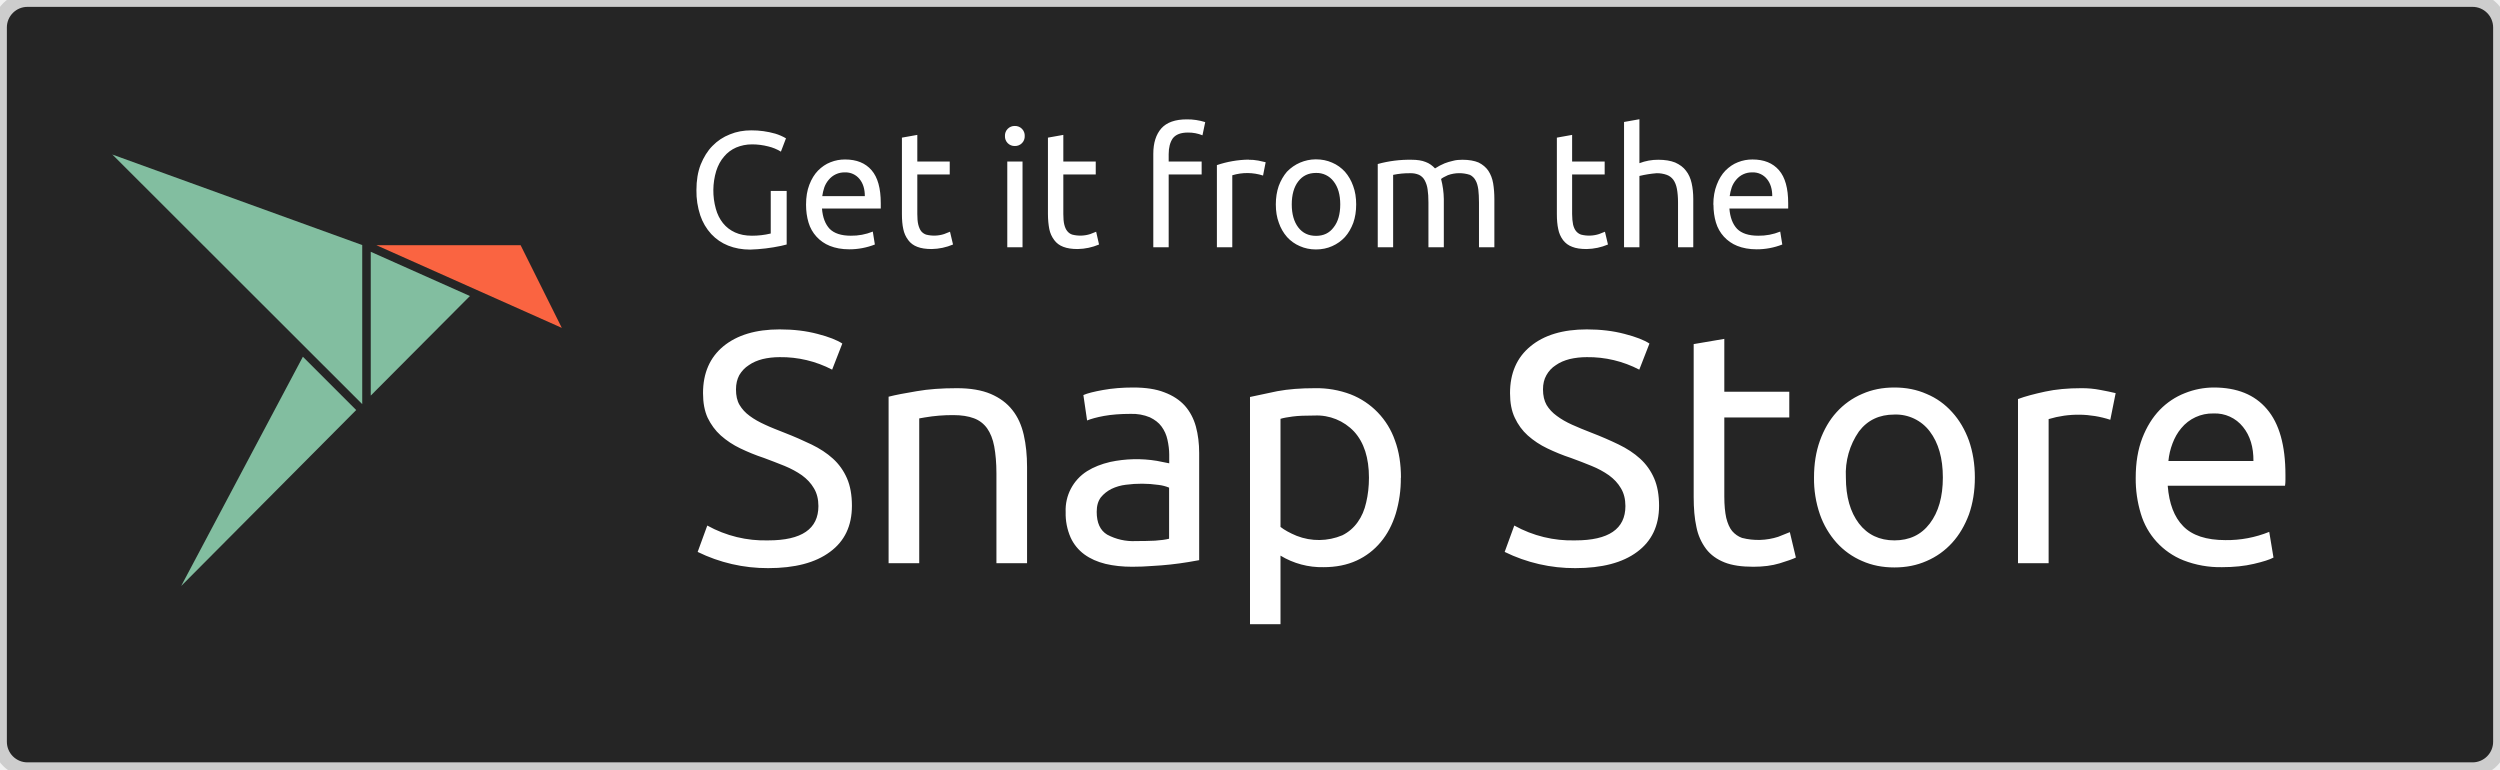
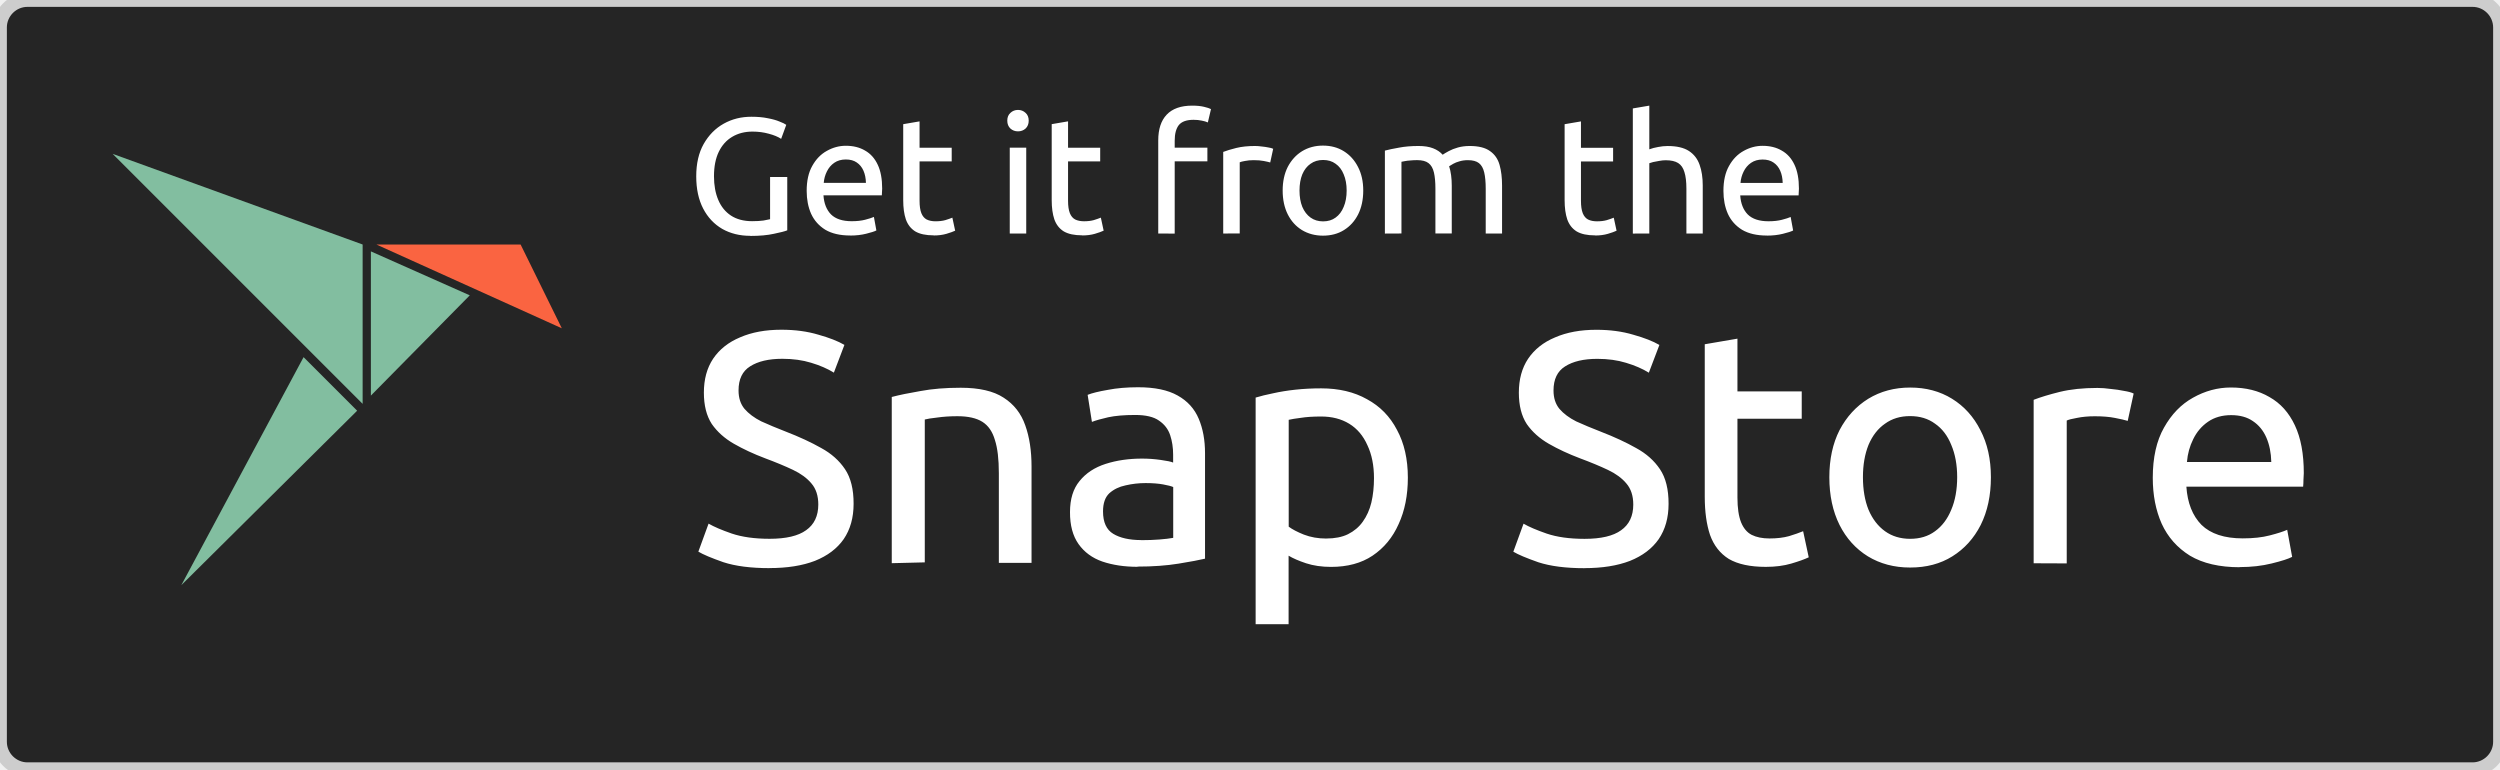
- <svg xmlns="http://www.w3.org/2000/svg" width="182" height="56">
-   <g fill="none" fill-rule="evenodd">
-     <rect stroke="#CDCDCD" fill="#252525" width="182" height="56" rx="2" />
-     <g fill-rule="nonzero">
-       <path d="M26.99 28.8V18.33l7.22 3.22-7.22 7.25zM13.2 42.64l8.85-16.67 3.88 3.88-12.73 12.8zm-5.05-31.4l18.22 6.6v11.58L8.16 11.23z" fill="#82BEA0" />
-       <path fill="#FA6441" d="M37.9 17.85H27.4l13.5 6.02z" />
+ <svg xmlns="http://www.w3.org/2000/svg" id="a" enable-background="new 0 0 182 56" version="1.1" viewBox="0 0 182 56">
+   <style id="b" type="text/css">.st0 {
+ 			fill-rule: evenodd;
+ 			clip-rule: evenodd;
+ 			fill: #252525;
+ 			stroke: #CDCDCD;
+ 		}
+ 
+ 		.st1 {
+ 			fill: #82BEA0;
+ 		}
+ 
+ 		.st2 {
+ 			fill: #FA6441;
+ 		}
+ 
+ 		.st3 {
+ 			fill: #FFFFFF;
+ 		}
+ 
+ 		.st4 {
+ 			font-family: 'Ubuntu';
+ 		}
+ 
+ 		.st5 {
+ 			font-size: 12px;
+ 			font-weight: 500;
+ 		}
+ 
+ 		.st6 {
+ 			font-size: 24px;
+ 			font-weight: 500;
+ 		}</style>
+   <g id="e">
+     <g id="f">
+       <path id="g" class="st0" d="M2,0h178c1.1,0,2,0.9,2,2v52c0,1.1-0.9,2-2,2H2c-1.1,0-2-0.9-2-2V2C0,0.9,0.9,0,2,0z" />
+       <g id="h" transform="translate(8 11)">
+         <path id="i" class="st1" d="M19,17.8V7.3l7.2,3.2L19,17.8z M5.2,31.6L14.1,15l3.9,3.9L5.2,31.6z M0.2,0.2l18.2,6.6v11.6     L0.2,0.2z" />
+         <polygon id="j" class="st2" points="29.9 6.8 19.4 6.8 32.9 12.9" />
+       </g>
+       <path id="k" class="st3 st4 st5" transform="translate(50,17)" d="m4.62 0.168q-1.15 0-2.04-0.504-0.888-0.516-1.39-1.48-0.504-0.972-0.504-2.35 0-1.39 0.54-2.35 0.552-0.972 1.46-1.48t2.02-0.504q0.684 0 1.19 0.108 0.516 0.096 0.852 0.24 0.348 0.132 0.492 0.24l-0.372 1.02q-0.348-0.228-0.9-0.372-0.552-0.156-1.19-0.156-0.84 0-1.48 0.384-0.624 0.372-0.972 1.09t-0.348 1.78q0 0.984 0.312 1.72t0.924 1.14q0.624 0.408 1.54 0.408 0.492 0 0.828-0.048 0.336-0.06 0.48-0.096v-3.07h1.25v3.88q-0.264 0.108-0.972 0.252-0.696 0.156-1.72 0.156zm7.27-0.024q-1.1 0-1.81-0.42-0.696-0.432-1.03-1.16-0.324-0.732-0.324-1.67 0-1.1 0.408-1.82 0.408-0.732 1.06-1.09 0.66-0.372 1.38-0.372 0.816 0 1.4 0.348 0.6 0.336 0.924 1.03 0.324 0.684 0.324 1.74 0 0.108-0.012 0.24 0 0.132-0.012 0.252h-4.25q0.06 0.888 0.552 1.39 0.504 0.492 1.5 0.492 0.576 0 0.984-0.108 0.42-0.108 0.636-0.204l0.18 0.984q-0.204 0.108-0.744 0.24-0.528 0.132-1.16 0.132zm-1.92-3.83h3.07q-0.012-0.504-0.18-0.888t-0.492-0.6q-0.312-0.216-0.792-0.216-0.492 0-0.84 0.24t-0.54 0.636q-0.192 0.384-0.228 0.828zm8 3.82q-0.852 0-1.34-0.288-0.48-0.3-0.684-0.876-0.192-0.576-0.192-1.39v-5.54l1.19-0.204v1.92h2.34v0.996h-2.34v2.87q0 0.564 0.132 0.9 0.132 0.324 0.384 0.456 0.264 0.132 0.648 0.132 0.408 0 0.708-0.084 0.312-0.096 0.516-0.18l0.204 0.948q-0.228 0.108-0.636 0.228t-0.924 0.12zm5.54-0.132v-6.25h1.2v6.25zm0.6-7.44q-0.324 0-0.552-0.204-0.228-0.216-0.228-0.576t0.228-0.564q0.228-0.216 0.552-0.216t0.552 0.216q0.228 0.204 0.228 0.564t-0.228 0.576q-0.228 0.204-0.552 0.204zm4.67 7.57q-0.852 0-1.34-0.288-0.48-0.3-0.684-0.876-0.192-0.576-0.192-1.39v-5.54l1.19-0.204v1.92h2.34v0.996h-2.34v2.87q0 0.564 0.132 0.9 0.132 0.324 0.384 0.456 0.264 0.132 0.648 0.132 0.408 0 0.708-0.084 0.312-0.096 0.516-0.18l0.204 0.948q-0.228 0.108-0.636 0.228t-0.924 0.12zm5.54-0.132v-6.78q0-1.22 0.612-1.87 0.624-0.66 1.86-0.66 0.504 0 0.852 0.084 0.36 0.084 0.516 0.168l-0.228 0.972q-0.18-0.084-0.444-0.132-0.264-0.06-0.6-0.06-0.756 0-1.07 0.384-0.3 0.384-0.3 1.14v0.504h2.38v0.996h-2.38v5.26zm4.73 0v-5.94q0.372-0.144 0.948-0.288 0.588-0.144 1.37-0.144 0.228 0 0.48 0.036 0.264 0.024 0.492 0.072 0.228 0.036 0.348 0.096l-0.216 0.996q-0.156-0.048-0.468-0.108-0.3-0.06-0.732-0.06-0.36 0-0.648 0.06-0.276 0.048-0.372 0.096v5.18zm7.27 0.156q-0.864 0-1.54-0.408-0.66-0.408-1.03-1.14-0.372-0.744-0.372-1.74 0-0.984 0.372-1.72 0.384-0.732 1.04-1.14 0.672-0.408 1.52-0.408 0.864 0 1.52 0.408t1.03 1.14q0.384 0.732 0.384 1.72 0 0.996-0.372 1.74-0.372 0.732-1.03 1.14-0.648 0.408-1.54 0.408zm0-1.04q0.54 0 0.912-0.276 0.384-0.276 0.588-0.78 0.216-0.504 0.216-1.19 0-0.672-0.216-1.18-0.204-0.504-0.588-0.768-0.372-0.276-0.912-0.276-0.528 0-0.912 0.276-0.384 0.264-0.6 0.768-0.204 0.504-0.204 1.18 0 0.684 0.204 1.19 0.216 0.504 0.6 0.78t0.912 0.276zm4.5 0.888v-6.04q0.408-0.108 1.03-0.216 0.624-0.12 1.42-0.12 0.636 0 1.06 0.168 0.432 0.168 0.696 0.468 0.156-0.108 0.444-0.264t0.672-0.264q0.396-0.108 0.852-0.108 0.972 0 1.48 0.372 0.516 0.36 0.696 1.01 0.18 0.636 0.18 1.49v3.5h-1.19v-3.26q0-0.72-0.108-1.18-0.108-0.468-0.384-0.684t-0.804-0.216q-0.336 0-0.612 0.084-0.264 0.072-0.456 0.18t-0.3 0.18q0.096 0.288 0.144 0.648t0.048 0.756v3.49h-1.19v-3.26q0-0.72-0.108-1.18-0.108-0.468-0.396-0.684-0.276-0.216-0.828-0.216-0.264 0-0.492 0.024-0.228 0.012-0.396 0.048-0.168 0.024-0.252 0.048v5.22zm15.3 0.132q-0.852 0-1.34-0.288-0.48-0.3-0.684-0.876-0.192-0.576-0.192-1.39v-5.54l1.19-0.204v1.92h2.34v0.996h-2.34v2.87q0 0.564 0.132 0.9 0.132 0.324 0.384 0.456 0.264 0.132 0.648 0.132 0.408 0 0.708-0.084 0.312-0.096 0.516-0.18l0.204 0.948q-0.228 0.108-0.636 0.228t-0.924 0.12zm2.75-0.132v-9.11l1.2-0.204v3.18q0.288-0.108 0.636-0.168 0.36-0.072 0.696-0.072 0.996 0 1.55 0.36t0.78 1.01q0.228 0.636 0.228 1.5v3.5h-1.19v-3.26q0-0.768-0.144-1.21-0.132-0.456-0.456-0.66t-0.912-0.204q-0.216 0-0.468 0.048-0.24 0.036-0.444 0.084-0.192 0.048-0.276 0.084v5.12zm9.76 0.144q-1.1 0-1.81-0.42-0.696-0.432-1.03-1.16-0.324-0.732-0.324-1.67 0-1.1 0.408-1.82 0.408-0.732 1.06-1.09 0.66-0.372 1.38-0.372 0.816 0 1.4 0.348 0.6 0.336 0.924 1.03 0.324 0.684 0.324 1.74 0 0.108-0.012 0.24 0 0.132-0.012 0.252h-4.25q0.06 0.888 0.552 1.39 0.504 0.492 1.5 0.492 0.576 0 0.984-0.108 0.42-0.108 0.636-0.204l0.18 0.984q-0.204 0.108-0.744 0.24-0.528 0.132-1.16 0.132zm-1.92-3.83h3.07q-0.012-0.504-0.18-0.888t-0.492-0.6q-0.312-0.216-0.792-0.216-0.492 0-0.84 0.24t-0.54 0.636q-0.192 0.384-0.228 0.828z" fill="#fff" aria-label="Get it from the" />
+       <path id="l" class="st3 st4 st6" transform="translate(50,41)" d="m6.02 0.36q-2.04 0-3.36-0.432-1.3-0.456-1.82-0.768l0.744-2.04q0.576 0.336 1.68 0.72 1.13 0.384 2.76 0.384 1.8 0 2.66-0.624 0.888-0.624 0.888-1.87 0-0.96-0.504-1.54-0.48-0.576-1.34-0.984t-2.02-0.84q-1.27-0.48-2.28-1.06t-1.61-1.44q-0.576-0.888-0.576-2.28 0-1.46 0.672-2.47 0.696-1.03 1.97-1.56 1.27-0.552 3-0.552 1.49 0 2.69 0.36 1.2 0.336 1.9 0.744l-0.768 2.02q-0.696-0.432-1.66-0.72-0.936-0.288-2.09-0.288-1.49 0-2.35 0.552-0.84 0.528-0.84 1.75 0 0.816 0.432 1.34 0.456 0.528 1.22 0.912 0.792 0.36 1.78 0.744 1.49 0.576 2.59 1.2 1.1 0.6 1.73 1.54t0.624 2.52q0 1.51-0.72 2.57-0.72 1.03-2.09 1.58-1.37 0.528-3.31 0.528zm8.9-0.36v-12.1q0.816-0.216 2.09-0.432 1.27-0.24 2.93-0.24 2.02 0 3.12 0.72 1.13 0.72 1.58 2.02 0.456 1.27 0.456 3v7.01h-2.38v-6.53q0-1.54-0.288-2.42-0.264-0.912-0.912-1.32t-1.82-0.408q-0.792 0-1.46 0.096-0.648 0.072-0.912 0.144v10.4zm17.9 0.264q-1.44 0-2.57-0.384-1.1-0.384-1.73-1.27t-0.624-2.33q0-1.42 0.696-2.26 0.696-0.864 1.9-1.25t2.66-0.384q0.672 0 1.34 0.096 0.696 0.096 0.912 0.192v-0.576q0-0.768-0.216-1.42t-0.816-1.06q-0.576-0.408-1.73-0.408-1.2 0-1.97 0.168-0.744 0.168-1.18 0.336l-0.312-1.97q0.48-0.192 1.46-0.36 0.984-0.192 2.21-0.192 1.82 0 2.88 0.6 1.08 0.6 1.54 1.7 0.456 1.08 0.456 2.5v7.68q-0.6 0.144-1.92 0.36t-3 0.216zm0.24-1.94q0.744 0 1.34-0.048 0.624-0.048 1.01-0.12v-3.7q-0.216-0.096-0.744-0.192t-1.27-0.096-1.46 0.168q-0.696 0.144-1.18 0.576-0.456 0.432-0.456 1.32 0 1.18 0.744 1.63t2.02 0.456zm8.35 6.12v-16.5q0.552-0.168 1.27-0.312 0.744-0.168 1.63-0.264t1.87-0.096q1.94 0 3.34 0.792 1.42 0.768 2.18 2.23 0.792 1.46 0.792 3.48 0 1.92-0.672 3.38-0.648 1.46-1.9 2.3-1.22 0.816-3.02 0.816-1.01 0-1.82-0.264-0.792-0.264-1.27-0.552v4.99zm5.14-6.24q0.936 0 1.58-0.312 0.672-0.336 1.08-0.912 0.432-0.6 0.624-1.39 0.192-0.816 0.192-1.78 0-1.39-0.48-2.4-0.456-1.03-1.32-1.56t-2.06-0.528q-0.864 0-1.46 0.096-0.576 0.072-0.888 0.144v7.78q0.384 0.288 1.1 0.576 0.744 0.288 1.63 0.288zm18.8 2.16q-2.04 0-3.36-0.432-1.3-0.456-1.82-0.768l0.744-2.04q0.576 0.336 1.68 0.72 1.13 0.384 2.76 0.384 1.8 0 2.66-0.624 0.888-0.624 0.888-1.87 0-0.96-0.504-1.54-0.48-0.576-1.34-0.984t-2.02-0.84q-1.27-0.48-2.28-1.06t-1.61-1.44q-0.576-0.888-0.576-2.28 0-1.46 0.672-2.47 0.696-1.03 1.97-1.56 1.27-0.552 3-0.552 1.49 0 2.69 0.36 1.2 0.336 1.9 0.744l-0.768 2.02q-0.696-0.432-1.66-0.72-0.936-0.288-2.09-0.288-1.49 0-2.35 0.552-0.84 0.528-0.84 1.75 0 0.816 0.432 1.34 0.456 0.528 1.22 0.912 0.792 0.36 1.78 0.744 1.49 0.576 2.59 1.2 1.1 0.6 1.73 1.54t0.624 2.52q0 1.51-0.72 2.57-0.72 1.03-2.09 1.58-1.37 0.528-3.31 0.528zm13.2-0.096q-1.7 0-2.69-0.576-0.96-0.6-1.37-1.75-0.384-1.15-0.384-2.78v-11.1l2.38-0.408v3.84h4.68v1.99h-4.68v5.74q0 1.13 0.264 1.8 0.264 0.648 0.768 0.912 0.528 0.264 1.3 0.264 0.816 0 1.42-0.168 0.624-0.192 1.03-0.36l0.408 1.9q-0.456 0.216-1.27 0.456t-1.85 0.24zm10.5 0.048q-1.73 0-3.07-0.816-1.32-0.816-2.06-2.28-0.744-1.49-0.744-3.48 0-1.97 0.744-3.43 0.768-1.46 2.09-2.28 1.34-0.816 3.05-0.816 1.73 0 3.05 0.816t2.06 2.28q0.768 1.46 0.768 3.43 0 1.99-0.744 3.48-0.744 1.46-2.06 2.28-1.3 0.816-3.07 0.816zm0-2.09q1.08 0 1.82-0.552 0.768-0.552 1.18-1.56 0.432-1.01 0.432-2.38 0-1.34-0.432-2.35-0.408-1.01-1.18-1.54-0.744-0.552-1.82-0.552-1.06 0-1.82 0.552-0.768 0.528-1.2 1.54-0.408 1.01-0.408 2.35 0 1.37 0.408 2.38 0.432 1.01 1.2 1.56t1.82 0.552zm9 1.78v-11.9q0.744-0.288 1.9-0.576 1.18-0.288 2.74-0.288 0.456 0 0.96 0.072 0.528 0.048 0.984 0.144 0.456 0.072 0.696 0.192l-0.432 1.99q-0.312-0.096-0.936-0.216-0.6-0.12-1.46-0.12-0.72 0-1.3 0.12-0.552 0.096-0.744 0.192v10.4zm15 0.288q-2.21 0-3.62-0.84-1.39-0.864-2.06-2.33-0.648-1.46-0.648-3.34 0-2.21 0.816-3.65 0.816-1.46 2.11-2.18 1.32-0.744 2.76-0.744 1.63 0 2.81 0.696 1.2 0.672 1.85 2.06 0.648 1.37 0.648 3.48 0 0.216-0.024 0.48 0 0.264-0.024 0.504h-8.5q0.12 1.78 1.1 2.78 1.01 0.984 3 0.984 1.15 0 1.97-0.216 0.84-0.216 1.27-0.408l0.36 1.97q-0.408 0.216-1.49 0.48-1.06 0.264-2.33 0.264zm-3.84-7.66h6.14q-0.024-1.01-0.36-1.78t-0.984-1.2q-0.624-0.432-1.58-0.432-0.984 0-1.68 0.48t-1.08 1.27q-0.384 0.768-0.456 1.66z" fill="#fff" aria-label="Snap Store" />
    </g>
-     <path d="M56.1 13.9h1.17v3.9l-.41.1a12.68 12.68 0 01-2.25.27c-.59 0-1.12-.1-1.6-.29a3.4 3.4 0 01-1.23-.84 3.8 3.8 0 01-.8-1.36 5.57 5.57 0 01-.28-1.84c0-.7.1-1.32.31-1.86.22-.54.5-1 .86-1.36.36-.37.78-.65 1.27-.84.48-.2 1-.29 1.55-.29a6.23 6.23 0 011.75.24 3.67 3.67 0 01.78.34l-.37.97a3.14 3.14 0 00-.92-.38c-.39-.1-.78-.15-1.18-.15-.42 0-.8.08-1.16.23-.34.15-.64.37-.88.66-.25.29-.44.64-.57 1.05a4.95 4.95 0 00-.03 2.74c.11.41.29.76.52 1.05.24.3.53.52.88.68.35.16.76.24 1.23.24a5.8 5.8 0 001.37-.16v-3.1zm2.58 1c0-.56.08-1.04.24-1.45.16-.42.37-.76.63-1.03.27-.27.57-.48.91-.61.35-.14.7-.2 1.06-.2.84 0 1.48.26 1.93.78.45.52.67 1.32.67 2.4v.39h-4.28c.05.65.24 1.14.56 1.48.33.33.84.5 1.54.5a4.1 4.1 0 001.6-.3l.15.94a5.08 5.08 0 01-1.87.35c-.54 0-1.01-.09-1.41-.25a2.63 2.63 0 01-1.55-1.7c-.12-.4-.18-.84-.18-1.3zm4.28-.62c0-.5-.12-.92-.38-1.24a1.3 1.3 0 00-1.07-.49 1.47 1.47 0 00-1.18.54 1.8 1.8 0 00-.32.55c-.07.21-.12.42-.15.64h3.1zm3.82-2.52h2.36v.94h-2.36v2.88c0 .3.02.57.07.77.05.2.12.36.21.48.1.12.22.2.36.25a2.37 2.37 0 001.31-.04l.43-.17.22.93a4.14 4.14 0 01-1.55.33c-.42 0-.77-.05-1.05-.16-.27-.1-.5-.27-.66-.49a1.95 1.95 0 01-.36-.8c-.07-.31-.1-.68-.1-1.1v-5.56l1.12-.2v1.94zM74.44 18h-1.11v-6.24h1.11V18zm-.56-7.37a.7.7 0 01-.72-.73.7.7 0 01.72-.73.7.7 0 01.72.73.7.7 0 01-.72.73zm3.53 1.13h2.36v.94h-2.36v2.88c0 .3.02.57.07.77.05.2.12.36.22.48s.21.2.36.25a2.37 2.37 0 001.31-.04l.43-.17.21.93a4.14 4.14 0 01-1.55.33c-.42 0-.77-.05-1.05-.16-.27-.1-.5-.27-.66-.49a1.95 1.95 0 01-.36-.8c-.06-.31-.1-.68-.1-1.1v-5.56l1.12-.2v1.94zm8.99-3.07a4.3 4.3 0 011.34.2l-.2.96a2.72 2.72 0 00-1.06-.2c-.52 0-.88.14-1.1.42-.2.29-.3.67-.3 1.15v.54h2.4v.94h-2.4V18h-1.12v-6.8c0-.8.2-1.42.59-1.86.39-.43 1-.65 1.85-.65zm4.5 2.94a3.47 3.47 0 01.7.06 10.46 10.46 0 01.54.12l-.19.97a3.74 3.74 0 00-2.24-.02V18h-1.12v-5.98a7.59 7.59 0 012.3-.4zm7.83 3.25c0 .5-.07.94-.21 1.34-.15.4-.35.75-.61 1.04-.26.28-.57.5-.93.66-.36.16-.75.24-1.18.24-.42 0-.81-.08-1.17-.24a2.67 2.67 0 01-.93-.66 3.07 3.07 0 01-.6-1.04c-.15-.4-.22-.84-.22-1.34 0-.49.07-.93.21-1.34.15-.4.35-.75.6-1.04a2.93 2.93 0 012.1-.9c.44 0 .83.08 1.19.24.36.15.67.38.93.66.26.3.46.64.6 1.04.15.4.22.85.22 1.34zm-1.16 0c0-.7-.16-1.26-.48-1.67a1.54 1.54 0 00-1.29-.62c-.54 0-.97.2-1.29.62-.31.4-.47.97-.47 1.67s.16 1.26.47 1.67c.32.42.75.62 1.3.62.54 0 .97-.2 1.28-.62.32-.4.48-.97.48-1.67zm2.73-2.94a8.71 8.71 0 012.47-.31c.4 0 .74.05 1.01.16.28.1.5.27.69.47a4.3 4.3 0 01.7-.37c.18-.07.38-.13.6-.18.21-.06.44-.08.69-.08.48 0 .87.07 1.18.2.3.15.54.35.71.6.17.26.29.56.35.91.06.36.09.74.09 1.16V18h-1.12v-3.26c0-.37-.02-.69-.05-.95-.04-.27-.1-.49-.2-.66a.93.93 0 00-.41-.4 2.47 2.47 0 00-1.6.02c-.24.11-.41.2-.5.28a6.1 6.1 0 01.2 1.46V18h-1.12v-3.26c0-.37-.02-.69-.06-.95a1.91 1.91 0 00-.21-.66.93.93 0 00-.41-.4 1.49 1.49 0 00-.65-.12 5.79 5.79 0 00-1.24.12V18h-1.12v-6.06zm14.15-.18h2.37v.94h-2.37v2.88c0 .3.03.57.07.77.05.2.12.36.22.48s.22.2.36.25a2.37 2.37 0 001.31-.04l.43-.17.22.93a4.14 4.14 0 01-1.55.33c-.43 0-.78-.05-1.05-.16-.28-.1-.5-.27-.67-.49a1.95 1.95 0 01-.35-.8c-.07-.31-.1-.68-.1-1.1v-5.56l1.11-.2v1.94zm3.78 6.24V8.88l1.12-.2v3.2a3.78 3.78 0 011.37-.25c.5 0 .9.07 1.23.2.33.15.6.34.79.6.2.25.33.55.41.9.08.35.12.74.12 1.17V18h-1.11v-3.26c0-.39-.03-.72-.08-.99s-.14-.49-.26-.66a1.02 1.02 0 00-.48-.36 2.1 2.1 0 00-.74-.12 7.99 7.99 0 00-1.25.2V18h-1.12zm6.5-3.1c0-.56.09-1.04.25-1.45.16-.42.37-.76.63-1.03.27-.27.57-.48.91-.61.35-.14.7-.2 1.06-.2.84 0 1.48.26 1.93.78.45.52.67 1.32.67 2.4v.39h-4.28c.05.65.24 1.14.56 1.48.33.33.84.5 1.54.5a4.1 4.1 0 001.6-.3l.15.94a5.08 5.08 0 01-1.87.35c-.54 0-1.01-.09-1.41-.25a2.63 2.63 0 01-1.55-1.7c-.12-.4-.18-.84-.18-1.3zm4.29-.62c0-.5-.12-.92-.38-1.24a1.3 1.3 0 00-1.07-.49 1.47 1.47 0 00-1.18.54 1.8 1.8 0 00-.32.55c-.07.21-.12.42-.15.64h3.1zM55.93 39.34c2.43 0 3.65-.83 3.65-2.5 0-.5-.11-.94-.33-1.3-.21-.36-.5-.67-.87-.94-.37-.26-.8-.49-1.26-.68-.48-.2-.98-.38-1.5-.58-.61-.2-1.19-.44-1.73-.7a6.05 6.05 0 01-1.42-.94c-.4-.36-.71-.79-.95-1.28-.23-.5-.34-1.1-.34-1.8 0-1.46.5-2.6 1.48-3.41 1-.82 2.36-1.23 4.1-1.23 1.02 0 1.93.11 2.76.33.82.21 1.42.45 1.8.7l-.74 1.9a8.05 8.05 0 00-3.82-.91c-.44 0-.86.05-1.24.14-.38.1-.72.24-1 .44-.3.19-.52.43-.7.73-.16.3-.24.64-.24 1.04 0 .45.08.83.26 1.13.18.3.42.57.74.8.32.24.7.45 1.12.64.42.2.9.38 1.4.58.72.28 1.38.57 1.98.86.6.29 1.12.63 1.56 1.03.44.4.78.88 1.02 1.43.24.55.36 1.22.36 2 0 1.46-.53 2.58-1.6 3.36-1.06.79-2.56 1.18-4.5 1.18a11.54 11.54 0 01-5.13-1.18l.7-1.92a8.63 8.63 0 004.44 1.08zm8.76-10.46c.51-.13 1.19-.26 2.04-.4.85-.15 1.82-.22 2.93-.22.99 0 1.81.14 2.47.42.65.28 1.18.67 1.57 1.17.4.5.67 1.11.83 1.81.16.7.24 1.48.24 2.33V41h-2.23v-6.53c0-.77-.06-1.42-.16-1.97-.1-.54-.28-.98-.52-1.32a2.04 2.04 0 00-.96-.73c-.4-.15-.9-.23-1.48-.23a11.93 11.93 0 00-2.1.17l-.4.07V41h-2.23V28.88zm18 10.51c.53 0 1-.01 1.4-.03.41-.03.75-.07 1.02-.14V35.5a2.86 2.86 0 00-.78-.2 8.68 8.68 0 00-2.37-.01 3.3 3.3 0 00-1.04.3c-.3.15-.57.36-.78.62-.2.27-.3.61-.3 1.05 0 .8.25 1.35.76 1.66a4 4 0 002.09.47zm-.2-11.18c.9 0 1.66.11 2.27.35.62.23 1.12.56 1.5.98.37.42.64.93.8 1.51.16.59.24 1.23.24 1.93v7.8l-.8.14a23.37 23.37 0 01-2.58.28c-.5.04-1 .06-1.5.06-.7 0-1.35-.07-1.94-.21-.6-.15-1.1-.37-1.54-.69a3.13 3.13 0 01-1-1.23 4.33 4.33 0 01-.36-1.85 3.35 3.35 0 011.56-2.98c.48-.3 1.04-.52 1.68-.67a9.16 9.16 0 013.4-.08 40.87 40.87 0 01.9.18v-.63c0-.36-.05-.73-.13-1.09a2.5 2.5 0 00-.43-.96c-.2-.28-.5-.5-.85-.67a3.34 3.34 0 00-1.4-.25c-.74 0-1.39.05-1.94.15-.55.1-.96.22-1.23.33l-.27-1.85c.29-.13.77-.25 1.44-.37.67-.12 1.4-.18 2.19-.18zm17.17 6.57c0-1.45-.36-2.57-1.08-3.36a3.72 3.72 0 00-2.88-1.17c-.68 0-1.2.02-1.58.07-.37.05-.67.1-.9.17v7.87c.28.22.67.44 1.18.65a4.42 4.42 0 003.32-.04c.46-.23.83-.55 1.12-.96.29-.4.5-.89.62-1.44.13-.55.2-1.15.2-1.79zm2.32 0a8.8 8.8 0 01-.37 2.62c-.25.8-.61 1.49-1.09 2.06a4.96 4.96 0 01-1.76 1.35c-.7.32-1.5.48-2.4.48a5.8 5.8 0 01-3.14-.84v4.99H91V28.9l1.98-.42c.8-.15 1.71-.22 2.75-.22a7 7 0 012.6.45 5.55 5.55 0 013.22 3.35c.3.8.44 1.72.44 2.72zm12.7 4.56c2.43 0 3.65-.83 3.65-2.5 0-.5-.11-.94-.33-1.3-.21-.36-.5-.67-.87-.94-.37-.26-.79-.49-1.26-.68-.47-.2-.97-.38-1.5-.58-.61-.2-1.19-.44-1.73-.7a6.05 6.05 0 01-1.42-.94c-.4-.36-.71-.79-.94-1.28-.24-.5-.35-1.1-.35-1.8 0-1.46.5-2.6 1.49-3.41.99-.82 2.36-1.23 4.1-1.23 1 0 1.92.11 2.75.33.82.21 1.43.45 1.81.7l-.74 1.9a8.05 8.05 0 00-3.82-.91c-.45 0-.86.05-1.25.14-.38.1-.72.24-1 .44-.3.19-.52.43-.69.73-.17.3-.25.64-.25 1.04 0 .45.09.83.26 1.13.18.3.43.57.75.8.32.24.69.45 1.11.64.43.2.9.38 1.4.58.73.28 1.39.57 1.99.86.6.29 1.12.63 1.56 1.03.44.4.78.88 1.02 1.43.24.55.36 1.22.36 2 0 1.46-.54 2.58-1.6 3.36-1.06.79-2.56 1.18-4.5 1.18a11.54 11.54 0 01-5.14-1.18l.7-1.92a8.63 8.63 0 004.44 1.08zm10.85-10.82h4.73v1.87h-4.73v5.76c0 .63.05 1.14.14 1.55.1.4.24.73.43.96.2.23.44.4.72.5a4.74 4.74 0 002.63-.08l.85-.34.44 1.85c-.23.11-.62.25-1.18.42-.56.17-1.2.25-1.92.25-.85 0-1.55-.1-2.1-.32s-1-.54-1.33-.97a3.9 3.9 0 01-.71-1.6c-.14-.63-.2-1.36-.2-2.2V25.05l2.23-.38v3.86zm18.24 6.24c0 1-.15 1.89-.43 2.69-.3.8-.7 1.49-1.22 2.06a5.33 5.33 0 01-1.86 1.33c-.72.32-1.5.47-2.35.47-.85 0-1.63-.15-2.35-.47a5.33 5.33 0 01-1.86-1.33 6.15 6.15 0 01-1.21-2.06 7.9 7.9 0 01-.43-2.69c0-.98.14-1.87.43-2.68.29-.8.69-1.5 1.21-2.07a5.33 5.33 0 011.86-1.33c.72-.32 1.5-.47 2.35-.47.85 0 1.63.15 2.35.47.72.3 1.34.75 1.86 1.33.52.57.93 1.27 1.22 2.07.28.81.43 1.7.43 2.68zm-2.33 0c0-1.4-.32-2.52-.95-3.35a3.08 3.08 0 00-2.58-1.23c-1.09 0-1.95.4-2.58 1.23a5.37 5.37 0 00-.95 3.35c0 1.4.32 2.52.95 3.35.63.82 1.5 1.23 2.58 1.23 1.09 0 1.95-.4 2.58-1.23.63-.83.95-1.94.95-3.35zm10.08-6.5a6.94 6.94 0 011.4.13 20.92 20.92 0 011.1.23l-.39 1.94a7.48 7.48 0 00-4.49-.05V41h-2.23V29.05c.53-.2 1.19-.37 1.97-.54.78-.17 1.66-.25 2.64-.25zm3.96 6.52c0-1.1.16-2.06.48-2.89.32-.82.74-1.5 1.27-2.05a5.16 5.16 0 011.83-1.22 5.7 5.7 0 012.1-.41c1.69 0 2.98.52 3.87 1.57.9 1.05 1.35 2.64 1.35 4.79v.37c0 .15-.01.3-.03.42h-8.54c.1 1.3.47 2.28 1.13 2.95.65.67 1.68 1.01 3.07 1.01a8.19 8.19 0 003.19-.6l.31 1.87c-.27.15-.75.3-1.43.46-.68.16-1.45.24-2.31.24a7.35 7.35 0 01-2.82-.5 5.26 5.26 0 01-3.1-3.4 8.68 8.68 0 01-.37-2.6zm8.57-1.22c.01-1-.24-1.84-.76-2.48a2.6 2.6 0 00-2.15-.98 2.94 2.94 0 00-2.35 1.08c-.27.32-.48.7-.63 1.1-.16.42-.26.85-.3 1.28h6.19z" fill="#FFF" />
  </g>
</svg>
